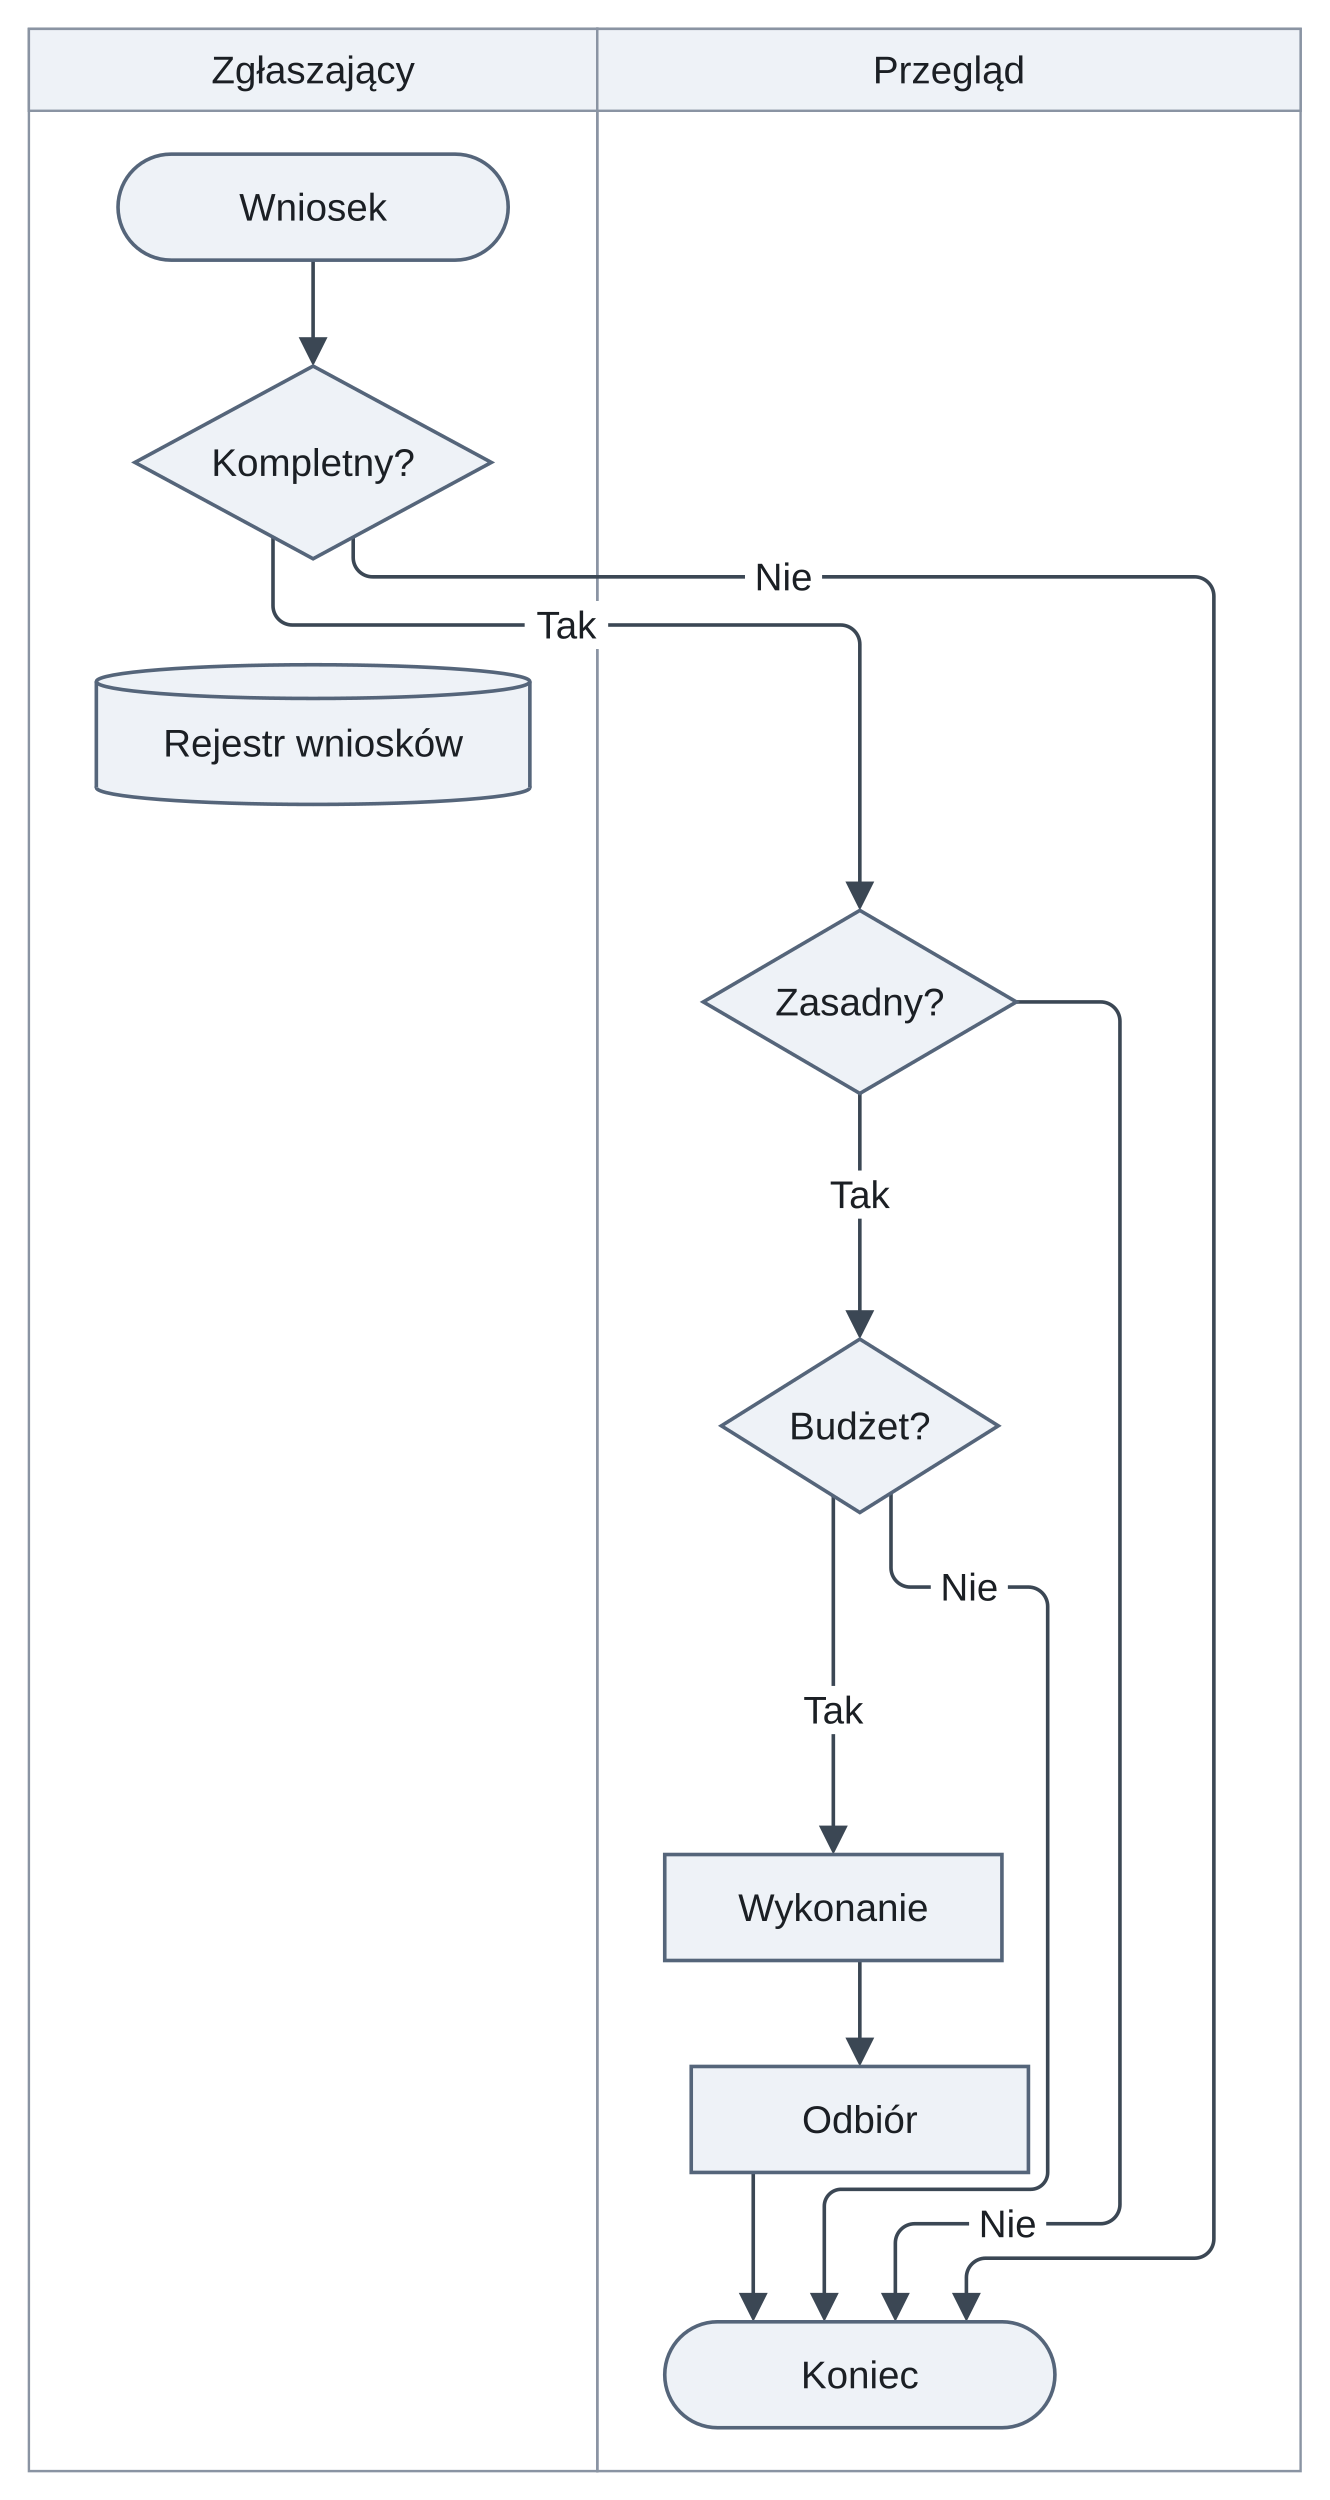
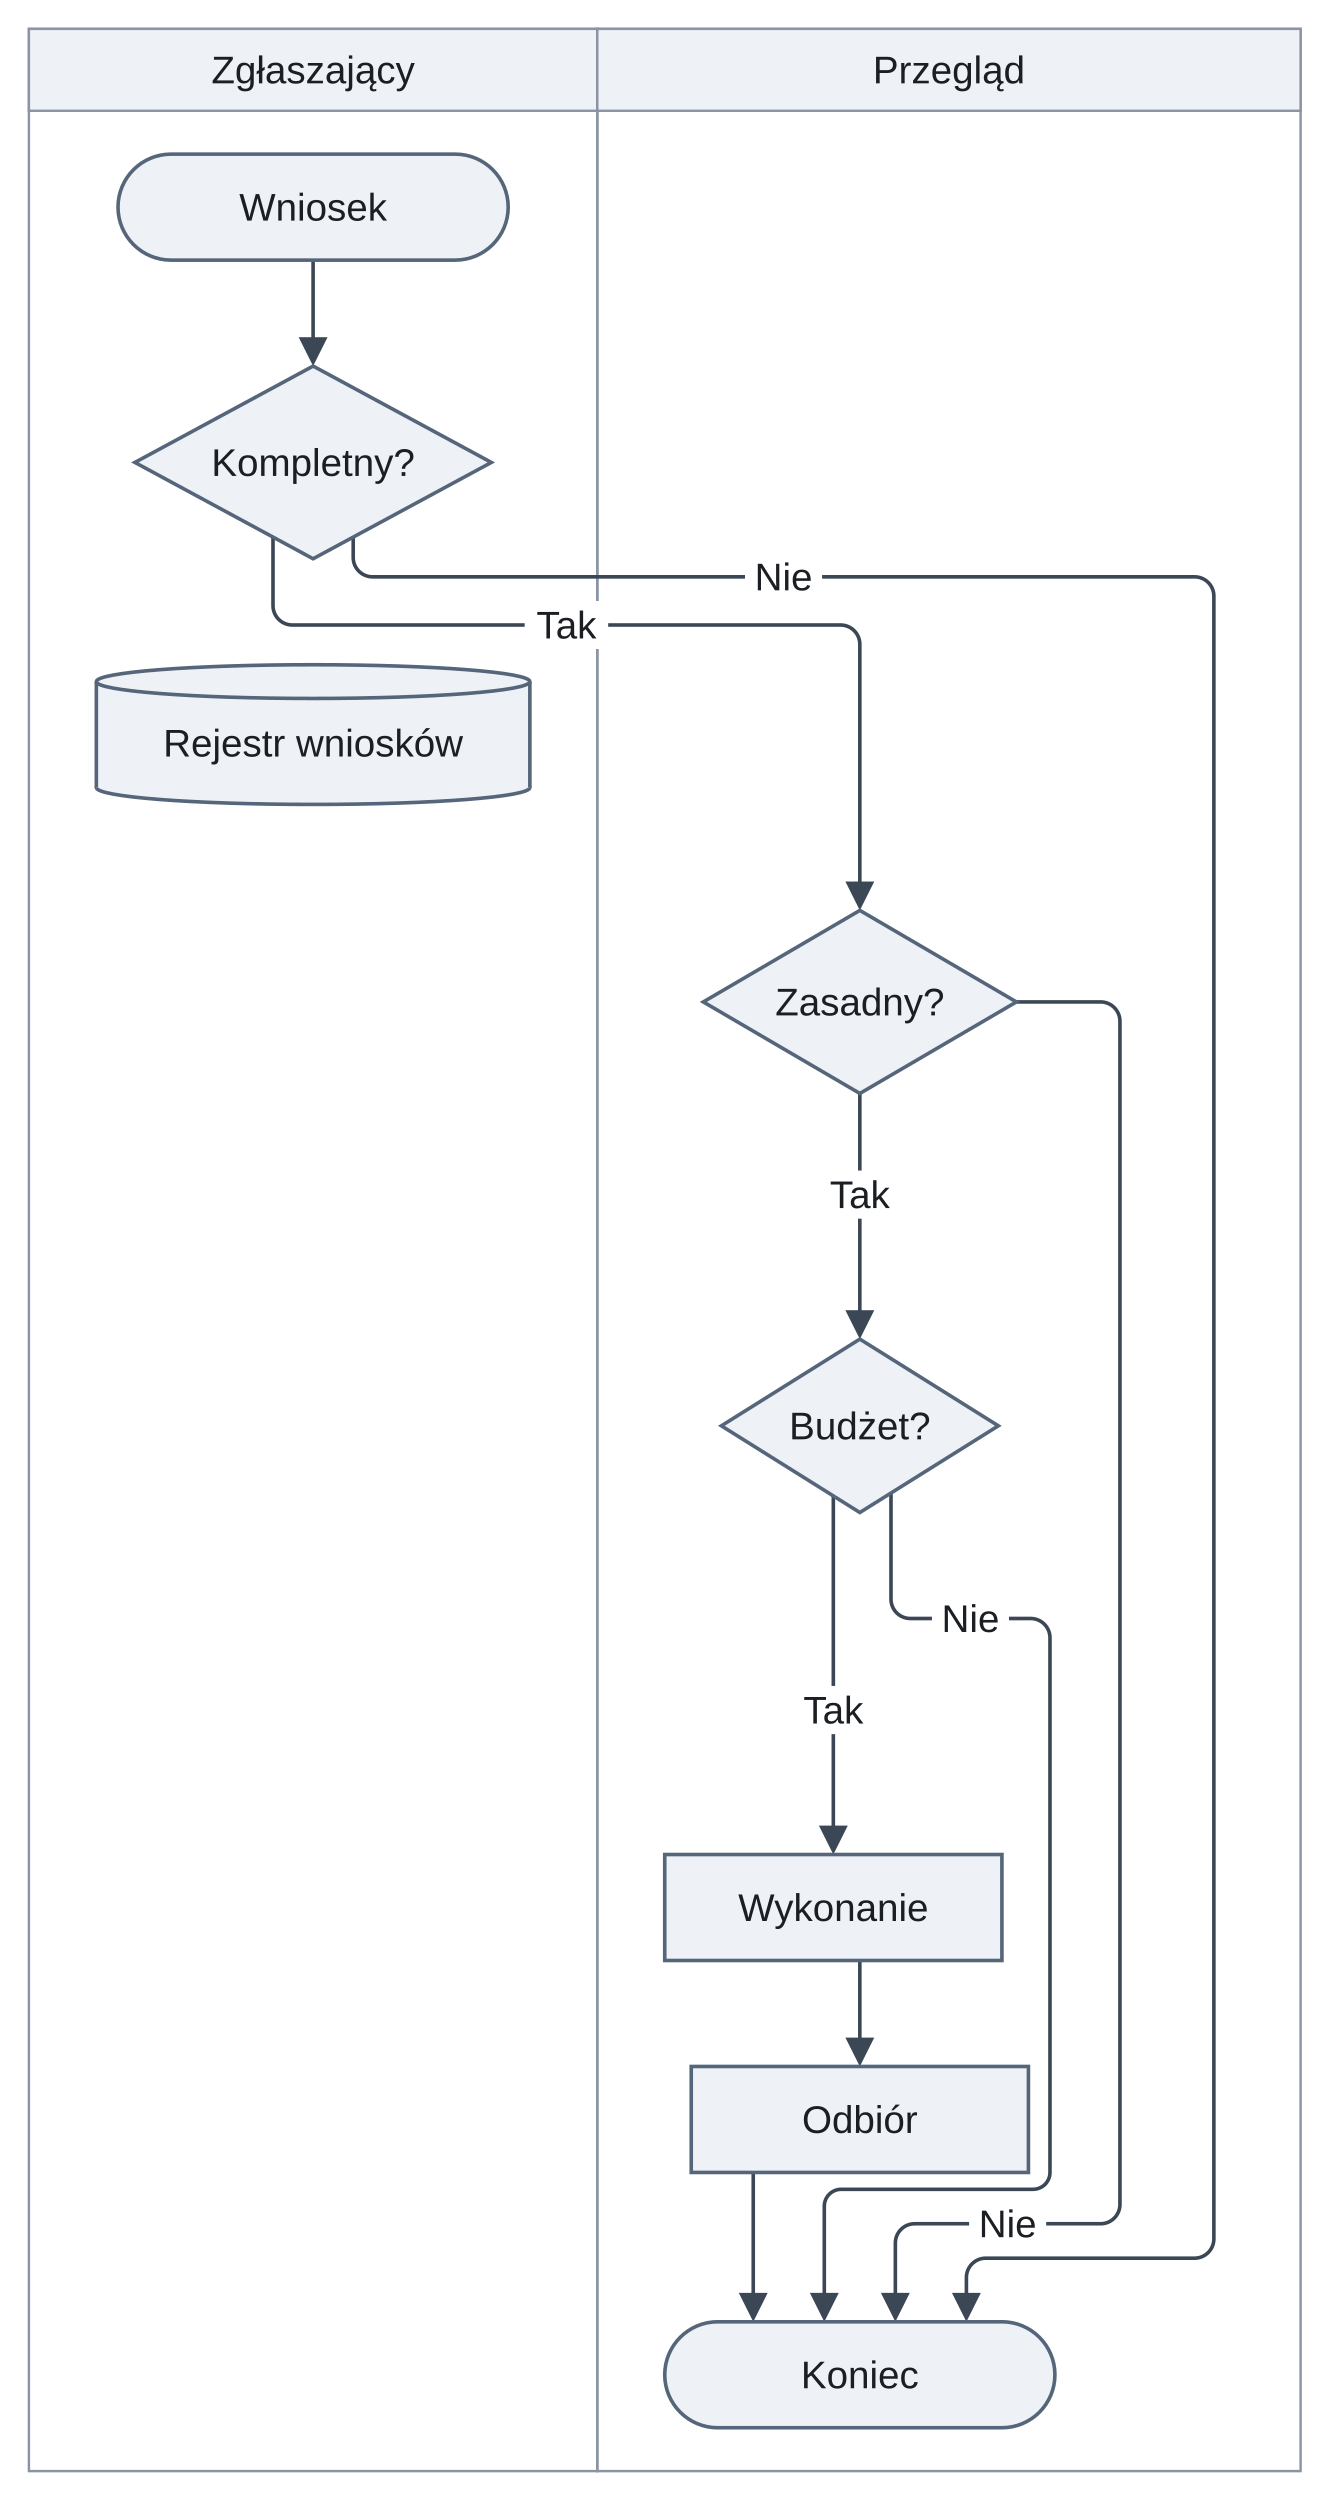
<svg xmlns="http://www.w3.org/2000/svg" version="1.1" width="552.01" height="1038" viewBox="-12 -64 552.01 1038" role="img" font-family="Arimo, Arial, 'Liberation Sans', sans-serif" font-size="16">
  <defs>
-     <clipPath id="label-holes-e1d851da">
-       <path d="M-12 -64 L540.01 -64 L540.01 974 L-12 974 M205.84 185.5 L205.84 205.5 L240.51 205.5 L240.51 185.5 M327.66 422 L327.66 442 L362.34 442 L362.34 422 M316.66 636 L316.66 656 L351.34 656 L351.34 636 M297.32 165.5 L297.32 185.5 L329.33 185.5 L329.33 165.5 M390.37 849.3 L390.37 869.3 L422.38 869.3 L422.38 849.3 M374.46 584.95 L374.46 604.95 L406.47 604.95 L406.47 584.95" />
+     <clipPath id="label-holes-924b5cc6">
+       <path d="M-12 -64 L540.01 -64 L540.01 974 L-12 974 M205.84 185.5 L205.84 205.5 L240.51 205.5 L240.51 185.5 M327.66 422 L327.66 442 L362.34 442 L362.34 422 M316.66 636 L316.66 656 L351.34 656 L351.34 636 M297.32 165.5 L297.32 185.5 L329.33 185.5 L329.33 165.5 M390.37 849.3 L390.37 869.3 L422.38 869.3 L422.38 849.3 M374.94 598 L374.94 618 L406.95 618 L406.95 598" />
    </clipPath>
  </defs>
-   <g clip-path="url(#label-holes-e1d851da)">
+   <g clip-path="url(#label-holes-924b5cc6)">
    <rect class="lane" x="0" y="-52" width="236" height="1014" fill="none" stroke="#8a94a3" stroke-width="1" />
  </g>
  <rect class="lane-header" x="0" y="-52" width="236" height="34" fill="#eef2f7" stroke="#8a94a3" stroke-width="1" />
-   <g clip-path="url(#label-holes-e1d851da)">
+   <g clip-path="url(#label-holes-924b5cc6)">
    <rect class="lane" x="236" y="-52" width="292.01" height="1014" fill="none" stroke="#8a94a3" stroke-width="1" />
  </g>
  <rect class="lane-header" x="236" y="-52" width="292.01" height="34" fill="#eef2f7" stroke="#8a94a3" stroke-width="1" />
  <path class="edge" d="M118 44 L118 79.6" fill="none" stroke="#3b4754" stroke-width="1.5" />
-   <g clip-path="url(#label-holes-e1d851da)">
+   <g clip-path="url(#label-holes-924b5cc6)">
    <path class="edge" d="M101.35 159 L101.35 187.5 C101.35 191.9 104.95 195.5 109.35 195.5 L337 195.5 C341.4 195.5 345 199.1 345 203.5 L345 212 L345 305.6" fill="none" stroke="#3b4754" stroke-width="1.5" />
  </g>
-   <g clip-path="url(#label-holes-e1d851da)">
+   <g clip-path="url(#label-holes-924b5cc6)">
    <path class="edge" d="M345 390 L345 483.6" fill="none" stroke="#3b4754" stroke-width="1.5" />
  </g>
-   <g clip-path="url(#label-holes-e1d851da)">
+   <g clip-path="url(#label-holes-924b5cc6)">
    <path class="edge" d="M334 557.11 L334 697.6" fill="none" stroke="#3b4754" stroke-width="1.5" />
  </g>
  <path class="edge" d="M345 750 L345 785.6" fill="none" stroke="#3b4754" stroke-width="1.5" />
  <path class="edge" d="M300.75 838 L300.75 891.6" fill="none" stroke="#3b4754" stroke-width="1.5" />
-   <g clip-path="url(#label-holes-e1d851da)">
+   <g clip-path="url(#label-holes-924b5cc6)">
    <path class="edge" d="M134.65 159 L134.65 167.5 C134.65 171.9 138.25 175.5 142.65 175.5 L484 175.5 C488.4 175.5 492 179.1 492 183.5 L492 212 L492 838 L492 865.6 C492 870 488.4 873.6 484 873.6 L397.25 873.6 C392.85 873.6 389.25 877.2 389.25 881.6 L389.25 891.6" fill="none" stroke="#3b4754" stroke-width="1.5" />
  </g>
-   <g clip-path="url(#label-holes-e1d851da)">
+   <g clip-path="url(#label-holes-924b5cc6)">
    <path class="edge" d="M410 352 L445 352 C449.4 352 453 355.6 453 360 L453 390 L453 838 L453 851.3 C453 855.7 449.4 859.3 445 859.3 L367.75 859.3 C363.35 859.3 359.75 862.9 359.75 867.3 L359.75 891.6" fill="none" stroke="#3b4754" stroke-width="1.5" />
  </g>
-   <g clip-path="url(#label-holes-e1d851da)">
-     <path class="edge" d="M357.94 555.9 L357.94 586.95 C357.94 591.35 361.54 594.95 365.94 594.95 L415 594.95 C419.4 594.95 423 598.55 423 602.95 L423 634 L423 838 L423 838 C423 841.85 419.85 845 416 845 L337.25 845 C333.4 845 330.25 848.15 330.25 852 L330.25 891.6" fill="none" stroke="#3b4754" stroke-width="1.5" />
+   <g clip-path="url(#label-holes-924b5cc6)">
+     <path class="edge" d="M357.94 555.9 L357.94 600 C357.94 604.4 361.54 608 365.94 608 L415.95 608 C420.35 608 423.95 611.6 423.95 616 L423.95 634 L423.95 838 L423.95 838 C423.95 841.85 420.8 845 416.95 845 L337.25 845 C333.4 845 330.25 848.15 330.25 852 L330.25 891.6" fill="none" stroke="#3b4754" stroke-width="1.5" />
  </g>
  <polygon class="arrowhead" points="118,88 112,76 124,76" fill="#3b4754" />
  <polygon class="arrowhead" points="345,314 339,302 351,302" fill="#3b4754" />
  <polygon class="arrowhead" points="345,492 339,480 351,480" fill="#3b4754" />
  <polygon class="arrowhead" points="334,706 328,694 340,694" fill="#3b4754" />
  <polygon class="arrowhead" points="345,794 339,782 351,782" fill="#3b4754" />
  <polygon class="arrowhead" points="300.75,900 294.75,888 306.75,888" fill="#3b4754" />
  <polygon class="arrowhead" points="389.25,900 383.25,888 395.25,888" fill="#3b4754" />
  <polygon class="arrowhead" points="359.75,900 353.75,888 365.75,888" fill="#3b4754" />
  <polygon class="arrowhead" points="330.25,900 324.25,888 336.25,888" fill="#3b4754" />
  <rect class="node" x="37" y="0" width="162" height="44" rx="22" fill="#eef2f7" stroke="#55657a" stroke-width="1.5" />
  <polygon class="node" points="118,88 192,128 118,168 44,128" fill="#eef2f7" stroke="#55657a" stroke-width="1.5" />
  <ellipse class="node-detail" cx="118" cy="263" rx="90" ry="7" fill="#eef2f7" stroke="#55657a" stroke-width="1.5" />
  <rect class="node" x="28" y="219" width="180" height="44" fill="#eef2f7" />
  <line class="node-detail" x1="28" y1="219" x2="28" y2="263" fill="none" stroke="#55657a" stroke-width="1.5" />
  <line class="node-detail" x1="208" y1="219" x2="208" y2="263" fill="none" stroke="#55657a" stroke-width="1.5" />
  <ellipse class="node-detail" cx="118" cy="219" rx="90" ry="7" fill="#eef2f7" stroke="#55657a" stroke-width="1.5" />
  <polygon class="node" points="345,314 410,352 345,390 280,352" fill="#eef2f7" stroke="#55657a" stroke-width="1.5" />
  <polygon class="node" points="345,492 402.5,528 345,564 287.5,528" fill="#eef2f7" stroke="#55657a" stroke-width="1.5" />
  <rect class="node" x="264" y="706" width="140" height="44" fill="#eef2f7" stroke="#55657a" stroke-width="1.5" />
  <rect class="node" x="275" y="794" width="140" height="44" fill="#eef2f7" stroke="#55657a" stroke-width="1.5" />
  <rect class="node" x="264" y="900" width="162" height="44" rx="22" fill="#eef2f7" stroke="#55657a" stroke-width="1.5" />
  <text class="lane-title" x="118" y="-29.4" text-anchor="middle" fill="#1b1f24">Zgłaszający</text>
  <text class="lane-title" x="382" y="-29.4" text-anchor="middle" fill="#1b1f24">Przegląd</text>
  <text class="node-label" x="118" y="27.6" text-anchor="middle" fill="#1b1f24">Wniosek</text>
  <text class="node-label" x="118" y="133.6" text-anchor="middle" fill="#1b1f24">Kompletny?</text>
  <text class="node-label" x="118" y="250.1" text-anchor="middle" fill="#1b1f24">Rejestr wniosków</text>
  <text class="node-label" x="345" y="357.6" text-anchor="middle" fill="#1b1f24">Zasadny?</text>
  <text class="node-label" x="345" y="533.6" text-anchor="middle" fill="#1b1f24">Budżet?</text>
  <text class="node-label" x="334" y="733.6" text-anchor="middle" fill="#1b1f24">Wykonanie</text>
  <text class="node-label" x="345" y="821.6" text-anchor="middle" fill="#1b1f24">Odbiór</text>
  <text class="node-label" x="345" y="927.6" text-anchor="middle" fill="#1b1f24">Koniec</text>
  <text class="edge-label" x="223.18" y="201.1" text-anchor="middle" fill="#1b1f24">Tak</text>
  <text class="edge-label" x="345" y="437.6" text-anchor="middle" fill="#1b1f24">Tak</text>
  <text class="edge-label" x="334" y="651.6" text-anchor="middle" fill="#1b1f24">Tak</text>
  <text class="edge-label" x="313.33" y="181.1" text-anchor="middle" fill="#1b1f24">Nie</text>
  <text class="edge-label" x="406.38" y="864.9" text-anchor="middle" fill="#1b1f24">Nie</text>
-   <text class="edge-label" x="390.47" y="600.55" text-anchor="middle" fill="#1b1f24">Nie</text>
+   <text class="edge-label" x="390.94" y="613.6" text-anchor="middle" fill="#1b1f24">Nie</text>
</svg>
